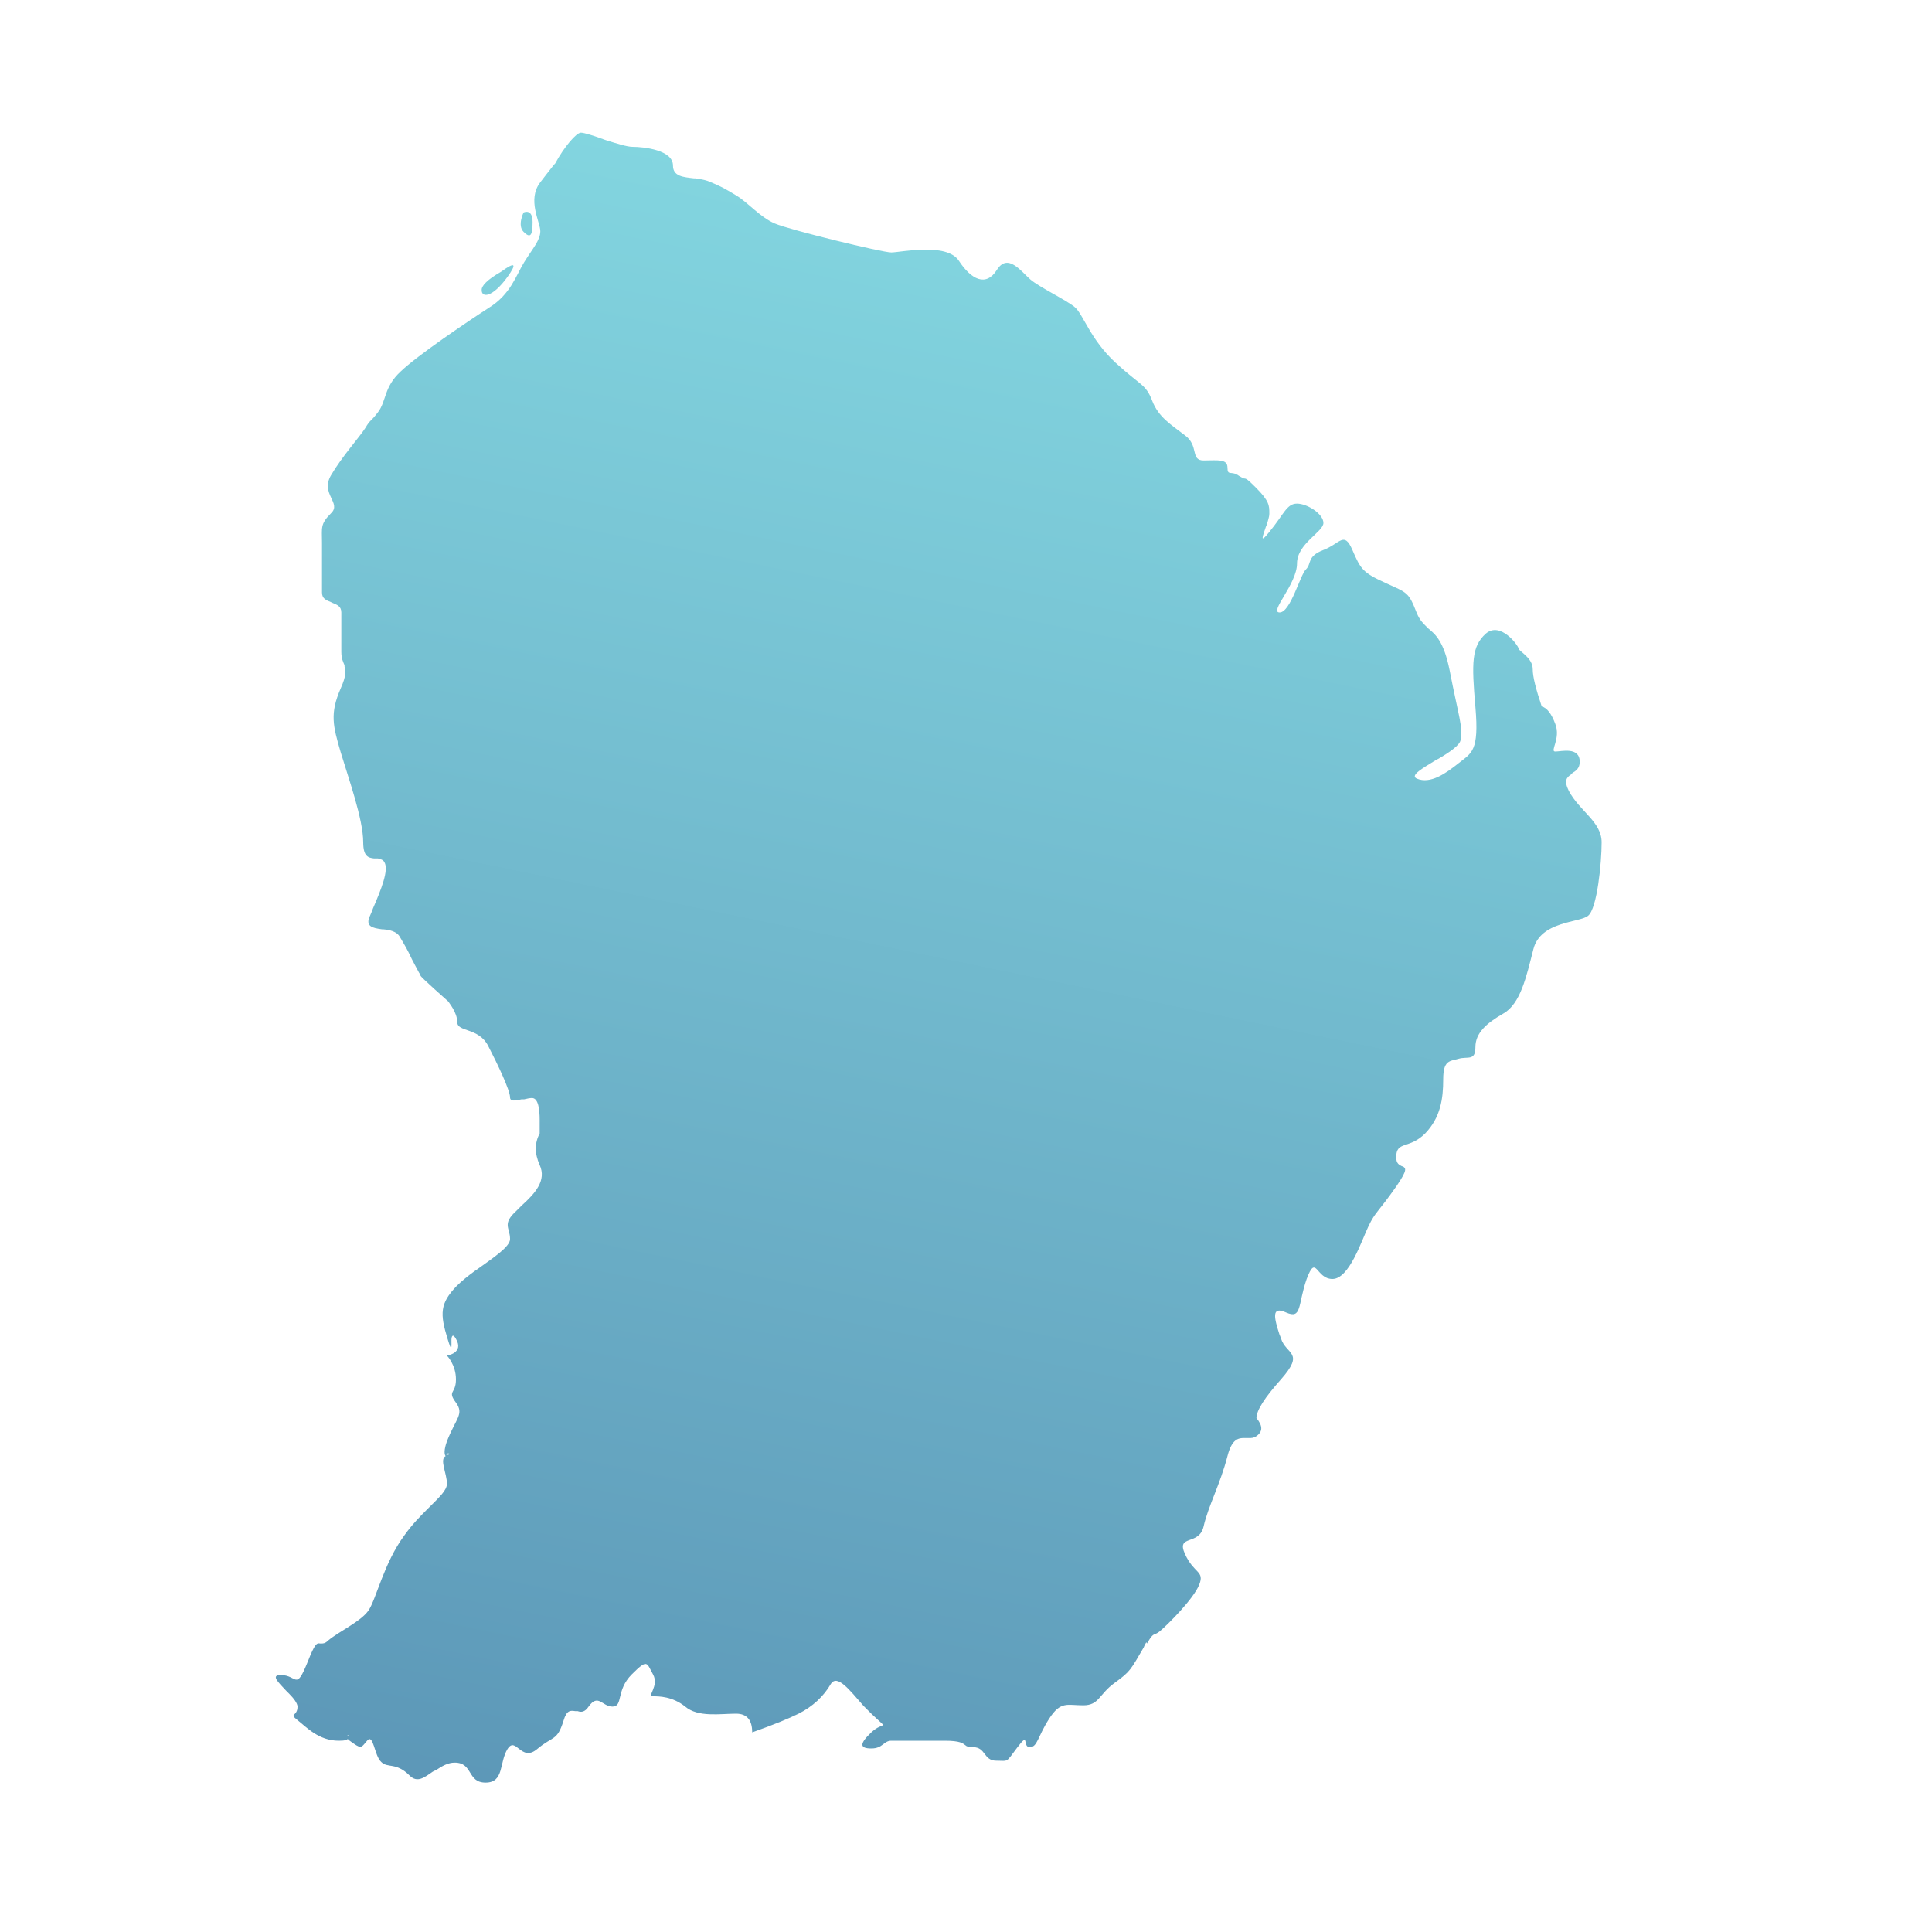
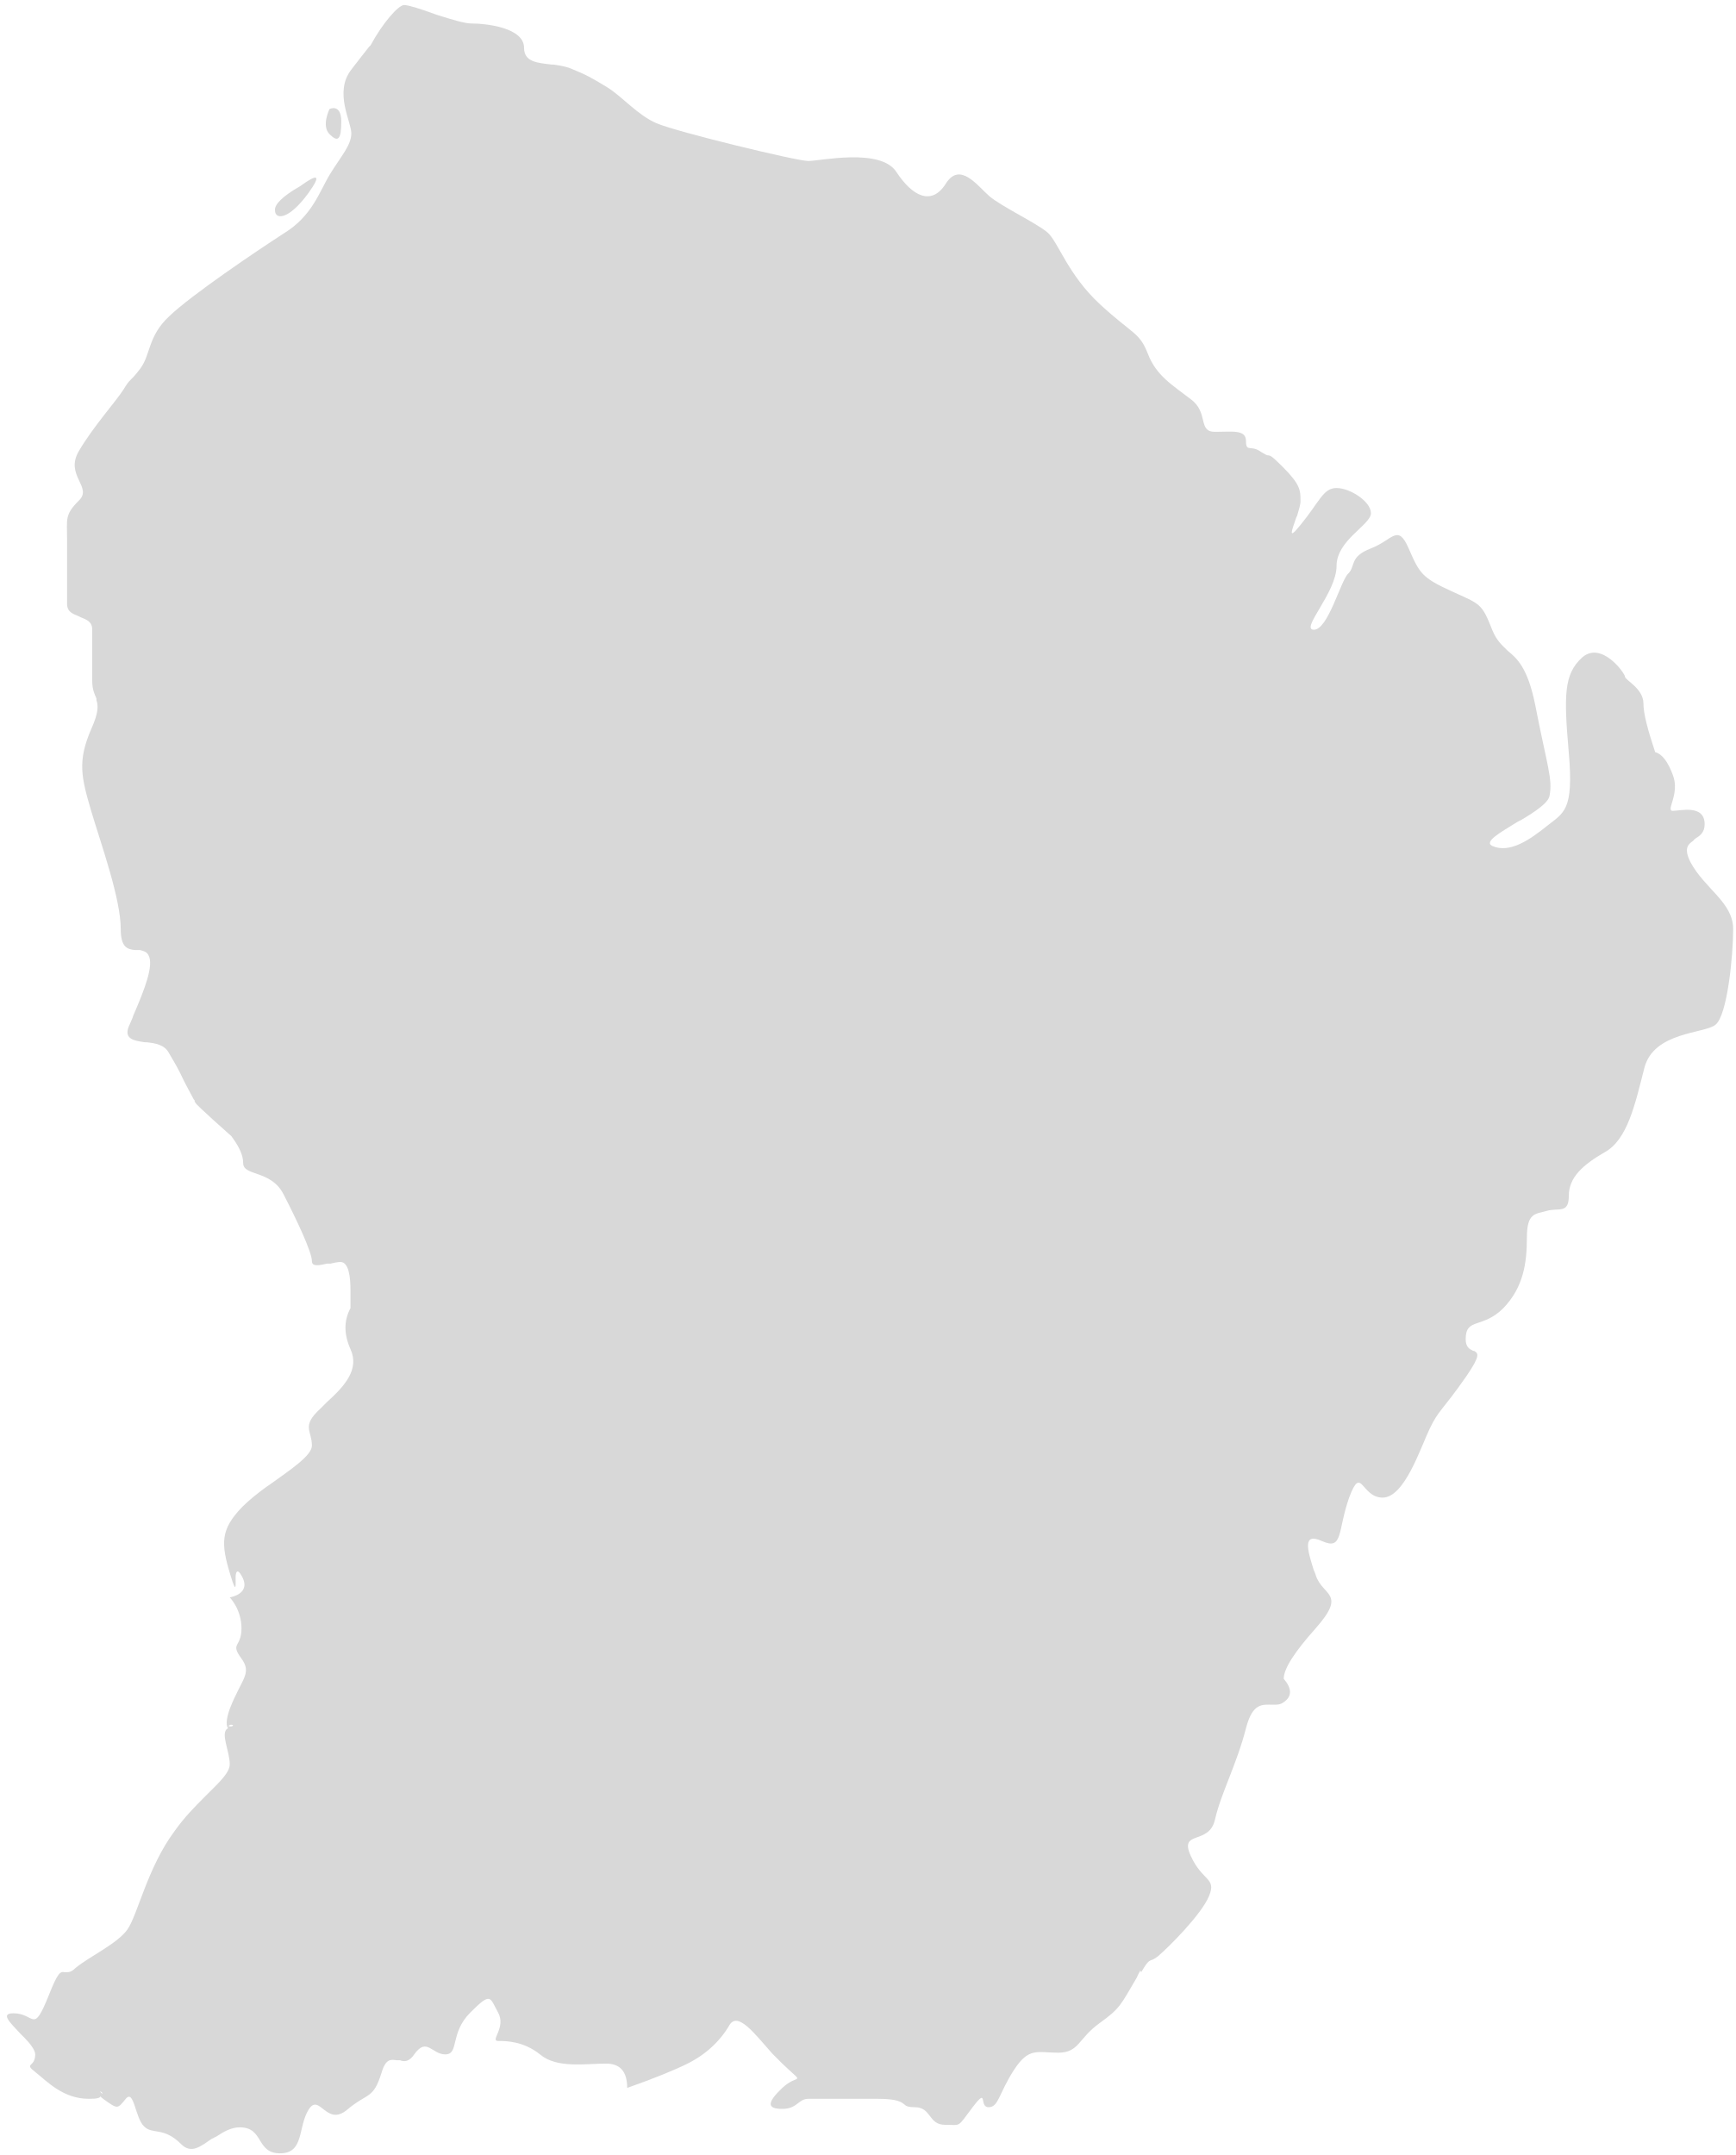
- <svg xmlns="http://www.w3.org/2000/svg" width="300px" height="300px" viewBox="0 0 300 300" version="1.1">
-   <defs>
-     <linearGradient x1="39.996%" y1="109.517%" x2="60.004%" y2="-9.517%" id="linearGradient-1">
-       <stop stop-color="#5B95B6" offset="0%" />
-       <stop stop-color="#88DEE5" offset="100%" />
-     </linearGradient>
-   </defs>
-   <g id="Artboard" stroke="none" stroke-width="1" fill="none" fill-rule="evenodd">
-     <g id="cartes" transform="translate(0, 20)" fill="url(#linearGradient-1)">
-       <g id="Guyanne" transform="translate(42, 0)">
-         <path d="M39.3,13 C39.3,13 40.7,12.3 40.7,14.5 C40.7,16.7 40.3,17 39.3,16 C38.3,15 39.3,13 39.3,13 Z M35.8,22.2 C38,20.6 38.3,20.9 36.8,23 C34.4,26.3 32.8,26.2 32.8,25.1 C32.7,24.4 33.7,23.4 35.8,22.2 Z M27.2,205.8 C27.6,206.1 28.2,205.6 27.4,205.7 C27.4,205.8 27.3,205.8 27.2,205.8 L27.2,205.8 L27.2,205.8 Z M12.2,249.7 C12.3,249.5 11.6,249.2 12.2,249.7 L12.2,249.7 L12.2,249.7 Z M48.2,0.6 C48.7,0.6 50.3,1.1 51.9,1.7 L52.2,1.8 C53.8,2.3 55.4,2.8 56.2,2.8 C58,2.8 62.5,3.3 62.5,5.7 C62.5,7.4 64.1,7.5 65.8,7.7 L66,7.7 C66.7,7.8 67.3,7.9 67.9,8.1 C69.9,8.9 70.6,9.3 72.4,10.4 C74.2,11.5 76,13.7 78.3,14.7 C80.6,15.7 95,19.2 96.4,19.2 C97.8,19.2 105,17.6 106.9,20.5 C108.8,23.4 111.1,24.6 112.8,21.9 C114.5,19.2 116.6,22.2 118,23.4 C119.4,24.6 123.6,26.6 124.9,27.7 C126.2,28.8 127.3,32.7 131.2,36.3 C135.1,39.9 135.9,39.6 136.9,42.2 C137.9,44.8 139.8,45.9 142,47.6 C144.2,49.2 142.8,51.5 144.9,51.5 C147,51.5 148.6,51.2 148.6,52.6 C148.6,54 149.2,53 150.4,53.9 C150.9,54.2 151.1,54.3 151.2,54.3 L151.2,54.3 C151.5,54.3 151.7,54.4 153,55.7 C155.1,57.8 155.1,58.5 155.1,59.7 L155.1,59.8 C155.1,60.2 154.9,60.8 154.7,61.5 L154.6,61.7 C154.1,63.2 153.5,64.6 155.1,62.6 C157.4,59.8 157.8,58.2 159.4,58.2 C161,58.2 163.5,59.8 163.5,61.2 C163.5,62.6 159.4,64.4 159.4,67.5 C159.4,70.7 155,75.1 156.7,75.1 C158.4,75.1 159.9,69.2 160.8,68.4 C161.7,67.5 160.9,66.4 163.5,65.4 C166.1,64.4 166.7,62.4 168,65.4 C169.3,68.4 169.6,68.9 173.1,70.5 C176.6,72.1 176.7,71.9 178,75.2 C178.5,76.4 179.1,76.9 179.7,77.5 L179.8,77.6 C180.9,78.5 182.2,79.6 183.1,84.1 C184.5,91.3 185.2,92.9 184.8,94.9 C184.7,95.7 183.1,96.8 181.4,97.8 L181.2,97.9 L181,98 C178.9,99.3 176.9,100.4 178,100.9 C180.1,101.8 182.5,100.1 184.5,98.5 C186.5,96.9 187.7,96.7 187.1,89.8 C186.5,82.9 186.5,80.4 188.7,78.4 C191,76.4 193.8,80.3 193.8,80.7 C193.8,81.1 196,82.1 196,83.9 C196,85.1 196.5,87 197.4,89.7 C198.2,89.9 198.9,90.8 199.5,92.4 C200.4,94.7 198.6,96.7 199.5,96.7 C200.4,96.7 203.3,95.9 203.3,98.3 C203.3,99.3 202.7,99.7 202.2,100 L202.1,100.1 C202.1,100.1 202,100.1 202,100.2 L201.9,100.3 C201.3,100.7 200.8,101.2 201.6,102.8 C203.3,106 206.7,107.6 206.7,110.8 C206.7,114 206,121.1 204.6,122.2 C203.3,123.3 197.2,123 196.1,127.4 C195,131.7 194.1,135.9 191.4,137.4 C188.8,138.9 187.1,140.4 187.1,142.6 C187.1,144.8 185.9,144 184.5,144.4 C183.1,144.8 182.1,144.6 182.1,147.6 C182.1,150.6 181.7,153.5 179.3,156 C176.8,158.5 174.8,157.1 174.8,159.7 C174.8,160.7 175.3,160.9 175.7,161.1 L175.8,161.1 C176.3,161.4 176.6,161.6 174.9,164.1 C171.9,168.4 171.6,168.1 170.5,170.4 C169.4,172.7 167.5,178.6 164.9,178.6 C162.3,178.6 162.4,174.6 160.9,178.6 C159.5,182.6 160.2,184.9 157.7,183.8 C155.3,182.7 155.9,184.8 156.7,187.3 L156.8,187.5 C156.8,187.6 156.9,187.7 156.9,187.8 C157.7,190.4 160.7,189.9 156.9,194.2 C154.4,197 153.1,199 153.1,200.2 C154.1,201.4 154.1,202.3 153.1,203 C152.7,203.3 152.3,203.3 151.9,203.3 L151.8,203.3 C150.6,203.3 149.4,203 148.6,206.1 C147.5,210.4 145.6,213.9 144.9,217 C144.2,220.1 140.6,218.2 142,221.3 C143.4,224.4 145.1,223.9 144.2,226.1 C143.3,228.3 139.4,232.2 138.1,233.3 C137.6,233.7 137.4,233.7 137.2,233.8 L137.2,233.8 C137,233.9 136.8,234 136.1,235.2 L136,235 C135.9,235.2 135.7,235.5 135.6,235.8 C133.6,239.2 133.6,239.5 131.1,241.3 C128.6,243.1 128.7,244.8 126.2,244.8 C123.7,244.8 122.7,244.1 120.9,246.9 C119.1,249.7 119.1,251.3 117.9,251.3 C116.7,251.3 117.9,248.8 116,251.3 C114.1,253.8 114.7,253.4 112.7,253.4 C110.7,253.4 111.1,251.3 109.1,251.3 C108.4,251.3 108.1,251.2 107.9,251 L107.9,251 C107.9,251 107.9,251 107.9,251 L107.9,251 C107.5,250.7 107.1,250.3 104.7,250.3 L96.4,250.3 C95.2,250.3 95.1,251.5 93.3,251.5 C91.5,251.5 91.4,250.8 93.3,249 C95.2,247.2 96.1,248.8 93.3,246.1 C93,245.8 92.7,245.5 92.5,245.3 L92.3,245.1 L92.1,244.9 C89.9,242.4 88,239.9 87,241.5 C85.9,243.4 84.2,245 82,246.1 C80.6,246.8 78.2,247.8 74.8,249 C74.8,247.1 74,246.1 72.3,246.1 C69.8,246.1 66.4,246.7 64.4,245 C62.4,243.4 60.3,243.4 59.4,243.4 C58.4,243.4 60.4,241.8 59.4,240 C58.4,238.2 58.6,237.5 56.1,240 C53.6,242.5 54.8,245 53.1,245 C51.5,245 50.9,242.9 49.4,245 C48.8,245.9 48.2,245.9 47.7,245.7 L47.6,245.7 L47.5,245.7 C47.5,245.7 47.5,245.7 47.4,245.7 L47.3,245.7 C46.6,245.6 46,245.5 45.5,247.2 C44.5,250.4 43.9,249.5 41.4,251.6 C38.9,253.7 38.1,249.5 36.8,251.6 C35.5,253.7 36.3,256.8 33.4,256.8 C30.5,256.8 31.5,253.7 28.6,253.7 C27.6,253.7 26.7,254.2 25.8,254.8 L25.6,254.9 C25.5,254.9 25.5,255 25.4,255 L25.2,255.1 C23.9,256 22.8,256.9 21.6,255.7 C19.5,253.6 18.2,254.6 17.2,253.6 C16.1,252.6 16,249.1 15,250.3 C14,251.5 14.1,251.6 12.3,250.3 C12.2,250.2 12,250.1 12,250 L12,250 C11.9,250.2 11.6,250.3 10.6,250.3 C7.5,250.3 5.6,248.2 4.2,247.1 C2.8,246 4.2,246.6 4.2,245 C4.2,244.5 3.6,243.7 2.9,243 L2.8,242.9 C2.7,242.8 2.6,242.7 2.5,242.6 L2.4,242.5 C1.2,241.2 2.0539126e-14,240.1 1.6,240.1 C4.2,240.1 3.9,242.7 5.8,238 C6.9,235.2 7.2,235.1 7.7,235.2 L7.7,235.2 L7.7,235.2 C7.7,235.2 7.8,235.2 7.8,235.2 L7.9,235.2 C8.2,235.2 8.5,235.2 9,234.7 C10.7,233.3 14,231.8 15.2,230.1 C16.4,228.4 17.6,222.7 20.8,218.4 C22,216.7 23.3,215.4 24.4,214.3 L24.7,214 C26.2,212.5 27.4,211.4 27.4,210.4 C27.4,208.8 26.2,206.6 27.2,206.1 L27.2,206.1 L27.2,206.1 C27,205.9 26.9,205.2 27.4,203.8 C28.8,200.2 30.1,199.6 28.8,197.8 C27.4,195.9 28.8,196.5 28.8,194.2 C28.8,191.9 27.4,190.5 27.4,190.5 C27.4,190.5 30.1,190.1 28.8,187.9 C28.3,187 28.1,187.5 28.1,188.1 L28.1,188.2 C28.1,189.1 28.2,190.2 27.5,187.9 C26.3,184 26.3,182.4 28.9,179.7 C29.7,178.9 30.7,178.1 31.8,177.3 L32.1,177.1 C34.6,175.3 37.2,173.6 37.2,172.4 C37.2,170.6 35.9,170.1 38.2,168 C38.3,167.9 38.4,167.8 38.5,167.7 L38.8,167.4 L39,167.2 C41.1,165.3 42.9,163.3 41.8,160.9 C41,159.1 41,157.5 41.8,156 L41.8,153.9 C41.8,152.3 41.6,150.5 40.6,150.5 C40.3,150.5 39.8,150.6 39.4,150.7 L39.2,150.7 L39,150.7 C38.1,150.9 37.2,151.1 37.2,150.4 C37.2,149.3 35.3,145.3 33.8,142.4 C32.3,139.5 29,140.3 29,138.7 C29,137.2 27.7,135.7 27.6,135.5 L27.6,135.5 C27.6,135.5 23.3,131.7 23.3,131.5 C23.3,131.5 23.2,131.4 23.2,131.2 L23.1,131.1 C22.8,130.5 22.1,129.3 21.5,128 L21.4,127.8 C21,127 20.5,126.2 20.1,125.5 C19.6,124.6 18.5,124.4 17.5,124.3 L17.3,124.3 C15.9,124.1 14.6,123.9 15.5,122.1 C15.6,121.9 15.7,121.6 15.8,121.4 L15.9,121.1 C17.2,118.1 18.4,115.1 17.7,113.9 C17.5,113.5 17.1,113.4 16.7,113.3 L16.6,113.3 C16.6,113.3 16.5,113.3 16.4,113.3 L16.3,113.3 L16.1,113.3 C15.2,113.2 14.4,113 14.4,110.8 C14.4,107.2 12.1,100.8 10.9,96.8 C9.7,92.7 9.2,90.8 10.9,86.9 C11.8,84.9 11.7,84.1 11.5,83.5 L11.5,83.4 L11.5,83.3 C11.3,82.8 11,82.3 11,81.2 L11,75.1 C11,74.1 10.3,73.9 9.6,73.6 L9.4,73.5 C8.7,73.2 8,73 8,72 L8,64.3 C8,61.9 7.7,61.4 9.4,59.7 C11.1,58.1 7.7,56.7 9.4,53.8 C11.1,50.9 13.8,47.9 14.7,46.5 C15.6,45 15.4,45.7 16.7,44 C18,42.3 17.6,40.1 20.2,37.7 C22.8,35.2 30.5,30 33.9,27.8 C37.3,25.7 38.1,22.8 39.4,20.7 C40.7,18.6 41.9,17.3 41.9,15.9 C41.9,14.5 39.8,11 41.9,8.3 C42.5,7.5 43.3,6.5 44,5.6 L44.2,5.4 C45.6,2.8 47.5,0.6 48.2,0.6 Z" id="Shape" />
+ <svg xmlns="http://www.w3.org/2000/svg" width="207px" height="257px" viewBox="0 0 207 257" version="1.1">
+   <g id="Page-1" stroke="none" stroke-width="1" fill="none" fill-rule="evenodd">
+     <g id="Artboard" transform="translate(-42, -20)" fill="#D8D8D8">
+       <g id="cartes" transform="translate(0, 20)">
+         <path d="M81.3,13 C81.3,13 82.7,12.3 82.7,14.5 C82.7,16.7 82.3,17 81.3,16 C80.3,15 81.3,13 81.3,13 Z M77.8,22.2 C80,20.6 80.3,20.9 78.8,23 C76.4,26.3 74.8,26.2 74.8,25.1 C74.7,24.4 75.7,23.4 77.8,22.2 Z M69.2,205.8 C69.6,206.1 70.2,205.6 69.4,205.7 C69.4,205.8 69.3,205.8 69.2,205.8 L69.2,205.8 L69.2,205.8 Z M54.2,249.7 C54.3,249.5 53.6,249.2 54.2,249.7 L54.2,249.7 L54.2,249.7 Z M90.2,0.6 C90.7,0.6 92.3,1.1 93.9,1.7 L94.2,1.8 C95.8,2.3 97.4,2.8 98.2,2.8 C100,2.8 104.5,3.3 104.5,5.7 C104.5,7.4 106.1,7.5 107.8,7.7 L108,7.7 C108.7,7.8 109.3,7.9 109.9,8.1 C111.9,8.9 112.6,9.3 114.4,10.4 C116.2,11.5 118,13.7 120.3,14.7 C122.6,15.7 137,19.2 138.4,19.2 C139.8,19.2 147,17.6 148.9,20.5 C150.8,23.4 153.1,24.6 154.8,21.9 C156.5,19.2 158.6,22.2 160,23.4 C161.4,24.6 165.6,26.6 166.9,27.7 C168.2,28.8 169.3,32.7 173.2,36.3 C177.1,39.9 177.9,39.6 178.9,42.2 C179.9,44.8 181.8,45.9 184,47.6 C186.2,49.2 184.8,51.5 186.9,51.5 C189,51.5 190.6,51.2 190.6,52.6 C190.6,54 191.2,53 192.4,53.9 C192.9,54.2 193.1,54.3 193.2,54.3 L193.2,54.3 C193.5,54.3 193.7,54.4 195,55.7 C197.1,57.8 197.1,58.5 197.1,59.7 L197.1,59.8 C197.1,60.2 196.9,60.8 196.7,61.5 L196.6,61.7 C196.1,63.2 195.5,64.6 197.1,62.6 C199.4,59.8 199.8,58.2 201.4,58.2 C203,58.2 205.5,59.8 205.5,61.2 C205.5,62.6 201.4,64.4 201.4,67.5 C201.4,70.7 197,75.1 198.7,75.1 C200.4,75.1 201.9,69.2 202.8,68.4 C203.7,67.5 202.9,66.4 205.5,65.4 C208.1,64.4 208.7,62.4 210,65.4 C211.3,68.4 211.6,68.9 215.1,70.5 C218.6,72.1 218.7,71.9 220,75.2 C220.5,76.4 221.1,76.9 221.7,77.5 L221.8,77.6 C222.9,78.5 224.2,79.6 225.1,84.1 C226.5,91.3 227.2,92.9 226.8,94.9 C226.7,95.7 225.1,96.8 223.4,97.8 L223.2,97.9 L223,98 C220.9,99.3 218.9,100.4 220,100.9 C222.1,101.8 224.5,100.1 226.5,98.5 C228.5,96.9 229.7,96.7 229.1,89.8 C228.5,82.9 228.5,80.4 230.7,78.4 C233,76.4 235.8,80.3 235.8,80.7 C235.8,81.1 238,82.1 238,83.9 C238,85.1 238.5,87 239.4,89.7 C240.2,89.9 240.9,90.8 241.5,92.4 C242.4,94.7 240.6,96.7 241.5,96.7 C242.4,96.7 245.3,95.9 245.3,98.3 C245.3,99.3 244.7,99.7 244.2,100 L244.1,100.1 C244.1,100.1 244,100.1 244,100.2 L243.9,100.3 C243.3,100.7 242.8,101.2 243.6,102.8 C245.3,106 248.7,107.6 248.7,110.8 C248.7,114 248,121.1 246.6,122.2 C245.3,123.3 239.2,123 238.1,127.4 C237,131.7 236.1,135.9 233.4,137.4 C230.8,138.9 229.1,140.4 229.1,142.6 C229.1,144.8 227.9,144 226.5,144.4 C225.1,144.8 224.1,144.6 224.1,147.6 C224.1,150.6 223.7,153.5 221.3,156 C218.8,158.5 216.8,157.1 216.8,159.7 C216.8,160.7 217.3,160.9 217.7,161.1 L217.8,161.1 C218.3,161.4 218.6,161.6 216.9,164.1 C213.9,168.4 213.6,168.1 212.5,170.4 C211.4,172.7 209.5,178.6 206.9,178.6 C204.3,178.6 204.4,174.6 202.9,178.6 C201.5,182.6 202.2,184.9 199.7,183.8 C197.3,182.7 197.9,184.8 198.7,187.3 L198.8,187.5 C198.8,187.6 198.9,187.7 198.9,187.8 C199.7,190.4 202.7,189.9 198.9,194.2 C196.4,197 195.1,199 195.1,200.2 C196.1,201.4 196.1,202.3 195.1,203 C194.7,203.3 194.3,203.3 193.9,203.3 L193.8,203.3 C192.6,203.3 191.4,203 190.6,206.1 C189.5,210.4 187.6,213.9 186.9,217 C186.2,220.1 182.6,218.2 184,221.3 C185.4,224.4 187.1,223.9 186.2,226.1 C185.3,228.3 181.4,232.2 180.1,233.3 C179.6,233.7 179.4,233.7 179.2,233.8 L179.2,233.8 C179,233.9 178.8,234 178.1,235.2 L178,235 C177.9,235.2 177.7,235.5 177.6,235.8 C175.6,239.2 175.6,239.5 173.1,241.3 C170.6,243.1 170.7,244.8 168.2,244.8 C165.7,244.8 164.7,244.1 162.9,246.9 C161.1,249.7 161.1,251.3 159.9,251.3 C158.7,251.3 159.9,248.8 158,251.3 C156.1,253.8 156.7,253.4 154.7,253.4 C152.7,253.4 153.1,251.3 151.1,251.3 C150.4,251.3 150.1,251.2 149.9,251 L149.9,251 C149.9,251 149.9,251 149.9,251 L149.9,251 C149.5,250.7 149.1,250.3 146.7,250.3 L138.4,250.3 C137.2,250.3 137.1,251.5 135.3,251.5 C133.5,251.5 133.4,250.8 135.3,249 C137.2,247.2 138.1,248.8 135.3,246.1 C135,245.8 134.7,245.5 134.5,245.3 L134.3,245.1 L134.1,244.9 C131.9,242.4 130,239.9 129,241.5 C127.9,243.4 126.2,245 124,246.1 C122.6,246.8 120.2,247.8 116.8,249 C116.8,247.1 116,246.1 114.3,246.1 C111.8,246.1 108.4,246.7 106.4,245 C104.4,243.4 102.3,243.4 101.4,243.4 C100.4,243.4 102.4,241.8 101.4,240 C100.4,238.2 100.6,237.5 98.1,240 C95.6,242.5 96.8,245 95.1,245 C93.5,245 92.9,242.9 91.4,245 C90.8,245.9 90.2,245.9 89.7,245.7 L89.6,245.7 L89.5,245.7 C89.5,245.7 89.5,245.7 89.4,245.7 L89.3,245.7 C88.6,245.6 88,245.5 87.5,247.2 C86.5,250.4 85.9,249.5 83.4,251.6 C80.9,253.7 80.1,249.5 78.8,251.6 C77.5,253.7 78.3,256.8 75.4,256.8 C72.5,256.8 73.5,253.7 70.6,253.7 C69.6,253.7 68.7,254.2 67.8,254.8 L67.6,254.9 C67.5,254.9 67.5,255 67.4,255 L67.2,255.1 C65.9,256 64.8,256.9 63.6,255.7 C61.5,253.6 60.2,254.6 59.2,253.6 C58.1,252.6 58,249.1 57,250.3 C56,251.5 56.1,251.6 54.3,250.3 C54.2,250.2 54,250.1 54,250 L54,250 C53.9,250.2 53.6,250.3 52.6,250.3 C49.5,250.3 47.6,248.2 46.2,247.1 C44.8,246 46.2,246.6 46.2,245 C46.2,244.5 45.6,243.7 44.9,243 L44.8,242.9 C44.7,242.8 44.6,242.7 44.5,242.6 L44.4,242.5 C43.2,241.2 42,240.1 43.6,240.1 C46.2,240.1 45.9,242.7 47.8,238 C48.9,235.2 49.2,235.1 49.7,235.2 L49.7,235.2 L49.7,235.2 C49.7,235.2 49.8,235.2 49.8,235.2 L49.9,235.2 C50.2,235.2 50.5,235.2 51,234.7 C52.7,233.3 56,231.8 57.2,230.1 C58.4,228.4 59.6,222.7 62.8,218.4 C64,216.7 65.3,215.4 66.4,214.3 L66.7,214 C68.2,212.5 69.4,211.4 69.4,210.4 C69.4,208.8 68.2,206.6 69.2,206.1 L69.2,206.1 L69.2,206.1 C69,205.9 68.9,205.2 69.4,203.8 C70.8,200.2 72.1,199.6 70.8,197.8 C69.4,195.9 70.8,196.5 70.8,194.2 C70.8,191.9 69.4,190.5 69.4,190.5 C69.4,190.5 72.1,190.1 70.8,187.9 C70.3,187 70.1,187.5 70.1,188.1 L70.1,188.2 C70.1,189.1 70.2,190.2 69.5,187.9 C68.3,184 68.3,182.4 70.9,179.7 C71.7,178.9 72.7,178.1 73.8,177.3 L74.1,177.1 C76.6,175.3 79.2,173.6 79.2,172.4 C79.2,170.6 77.9,170.1 80.2,168 C80.3,167.9 80.4,167.8 80.5,167.7 L80.8,167.4 L81,167.2 C83.1,165.3 84.9,163.3 83.8,160.9 C83,159.1 83,157.5 83.8,156 L83.8,153.9 C83.8,152.3 83.6,150.5 82.6,150.5 C82.3,150.5 81.8,150.6 81.4,150.7 L81.2,150.7 L81,150.7 C80.1,150.9 79.2,151.1 79.2,150.4 C79.2,149.3 77.3,145.3 75.8,142.4 C74.3,139.5 71,140.3 71,138.7 C71,137.2 69.7,135.7 69.6,135.5 L69.6,135.5 C69.6,135.5 65.3,131.7 65.3,131.5 C65.3,131.5 65.2,131.4 65.2,131.2 L65.1,131.1 C64.8,130.5 64.1,129.3 63.5,128 L63.4,127.8 C63,127 62.5,126.2 62.1,125.5 C61.6,124.6 60.5,124.4 59.5,124.3 L59.3,124.3 C57.9,124.1 56.6,123.9 57.5,122.1 C57.6,121.9 57.7,121.6 57.8,121.4 L57.9,121.1 C59.2,118.1 60.4,115.1 59.7,113.9 C59.5,113.5 59.1,113.4 58.7,113.3 L58.6,113.3 C58.6,113.3 58.5,113.3 58.4,113.3 L58.3,113.3 L58.1,113.3 C57.2,113.2 56.4,113 56.4,110.8 C56.4,107.2 54.1,100.8 52.9,96.8 C51.7,92.7 51.2,90.8 52.9,86.9 C53.8,84.9 53.7,84.1 53.5,83.5 L53.5,83.4 L53.5,83.3 C53.3,82.8 53,82.3 53,81.2 L53,75.1 C53,74.1 52.3,73.9 51.6,73.6 L51.4,73.5 C50.7,73.2 50,73 50,72 L50,64.3 C50,61.9 49.7,61.4 51.4,59.7 C53.1,58.1 49.7,56.7 51.4,53.8 C53.1,50.9 55.8,47.9 56.7,46.5 C57.6,45 57.4,45.7 58.7,44 C60,42.3 59.6,40.1 62.2,37.7 C64.8,35.2 72.5,30 75.9,27.8 C79.3,25.7 80.1,22.8 81.4,20.7 C82.7,18.6 83.9,17.3 83.9,15.9 C83.9,14.5 81.8,11 83.9,8.3 C84.5,7.5 85.3,6.5 86,5.6 L86.2,5.4 C87.6,2.8 89.5,0.6 90.2,0.6 Z" id="Guyane" />
      </g>
    </g>
  </g>
</svg>
